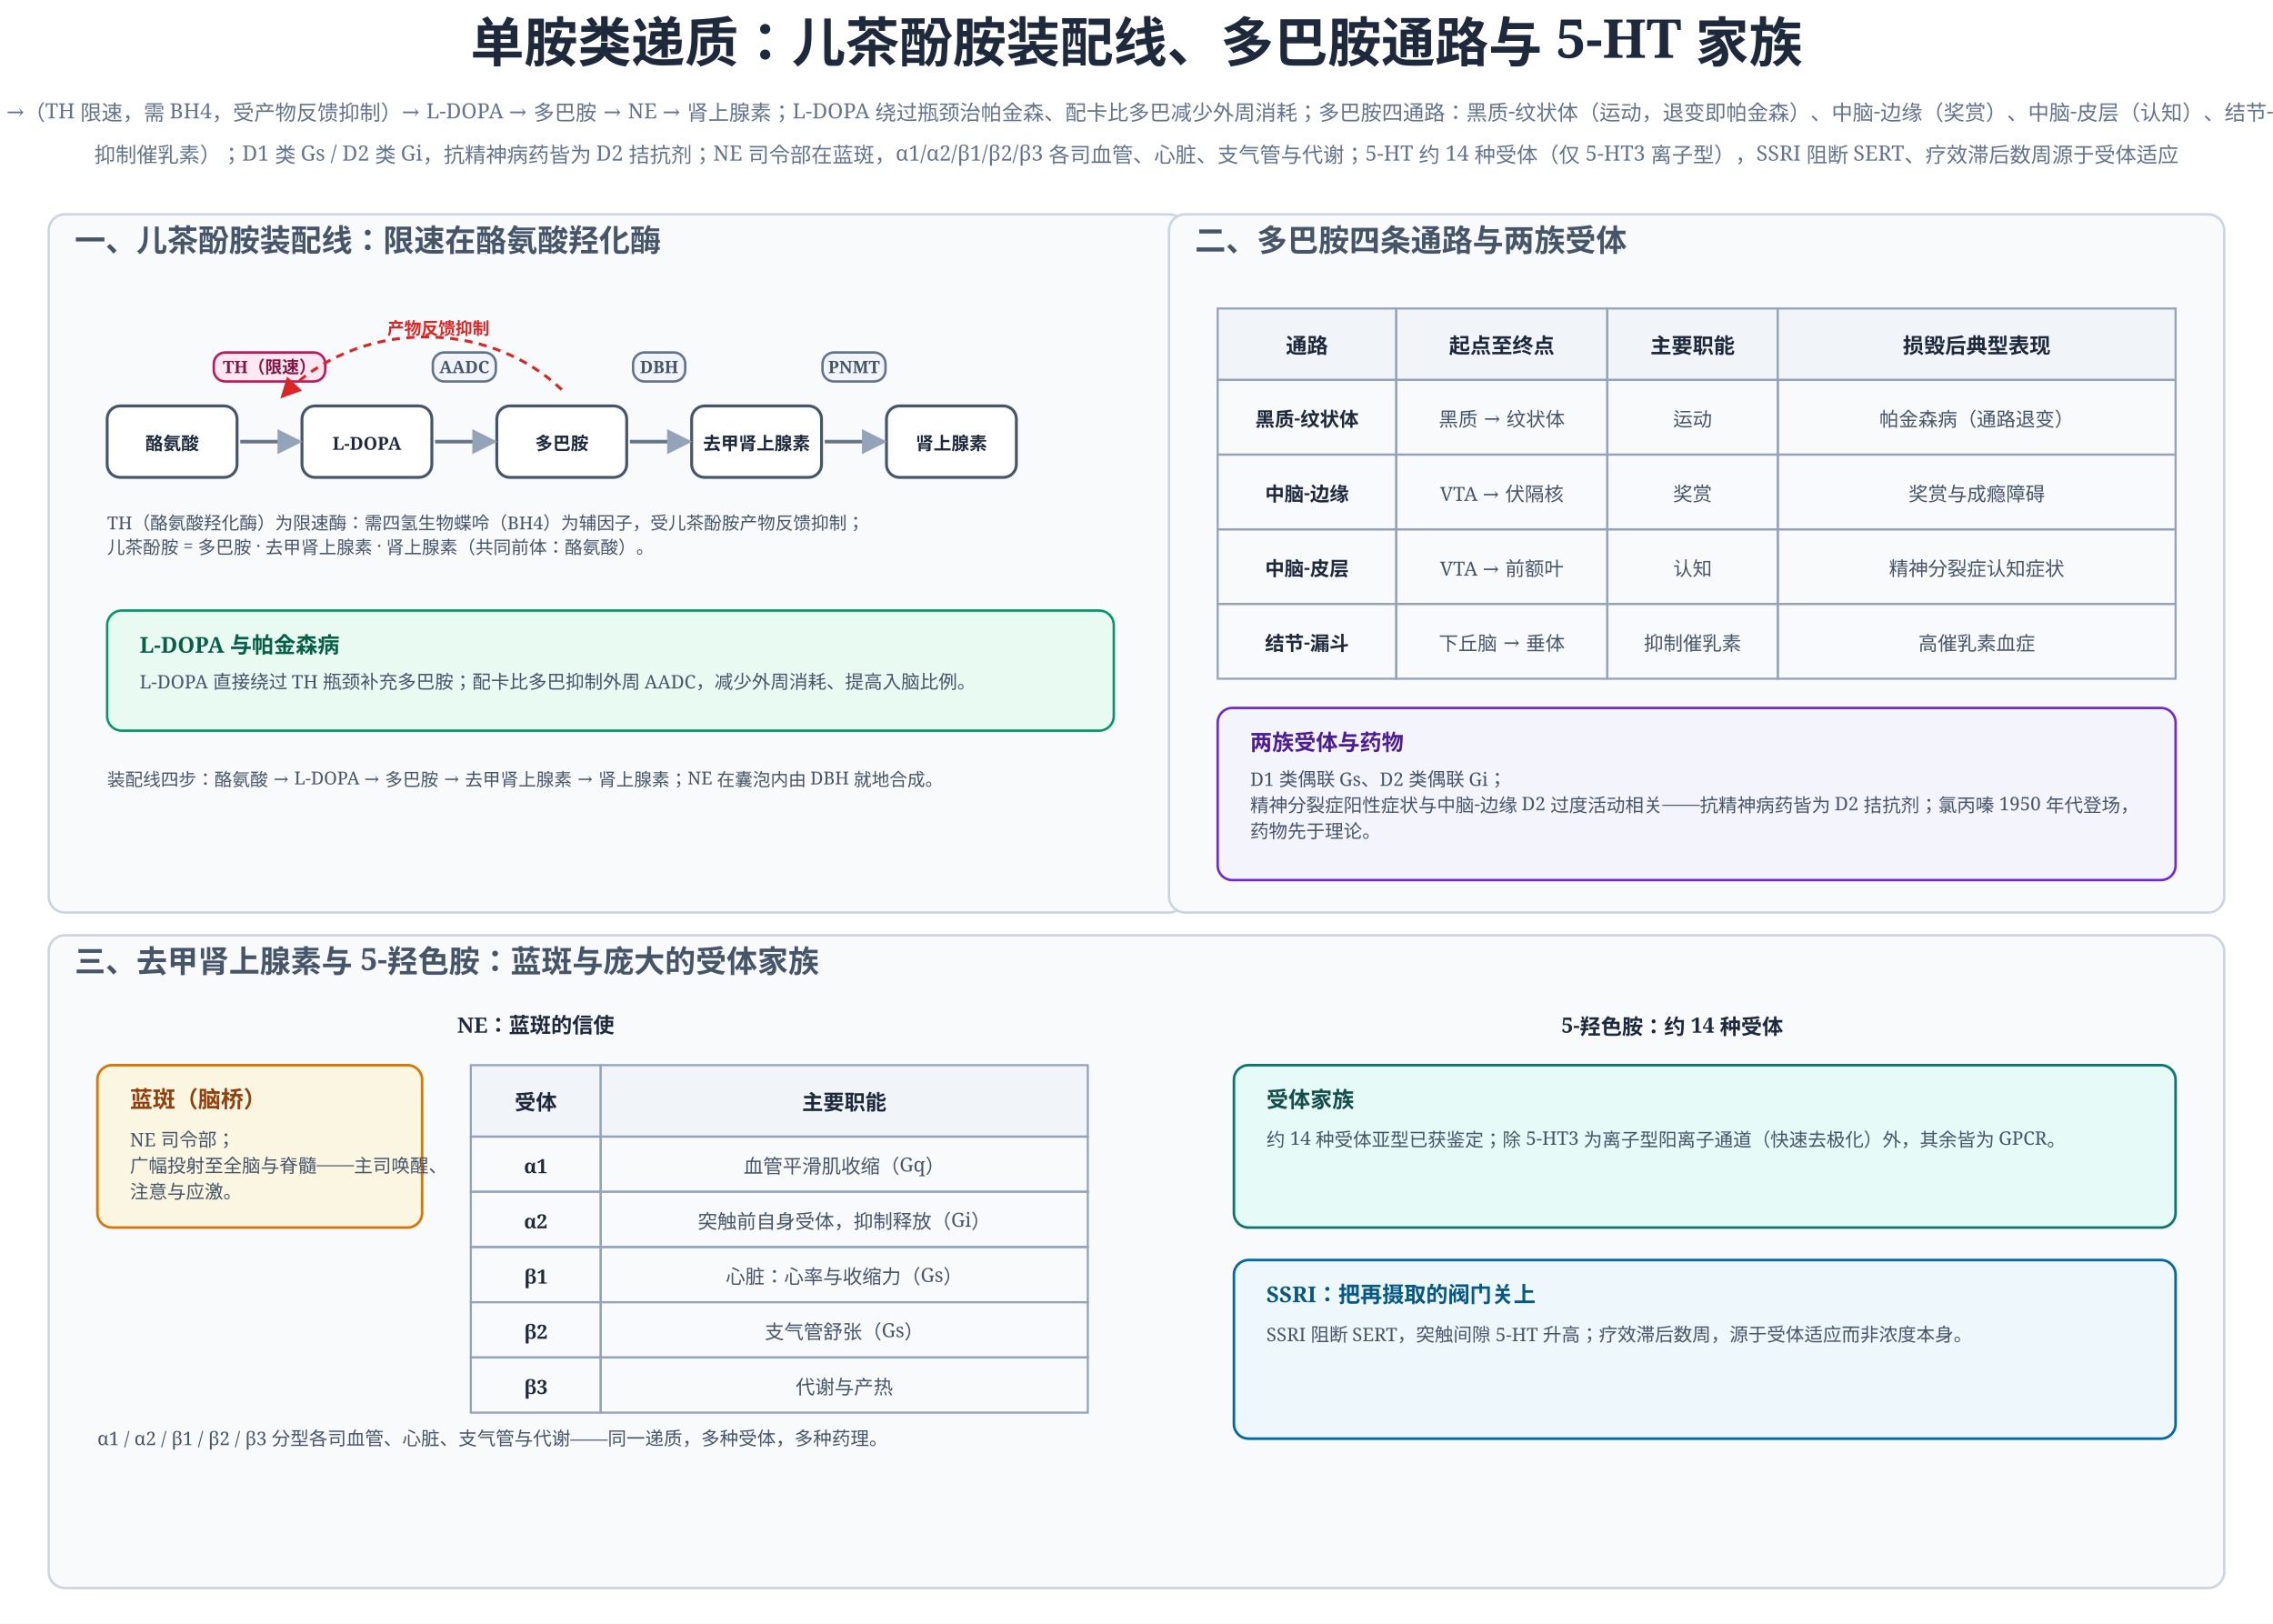
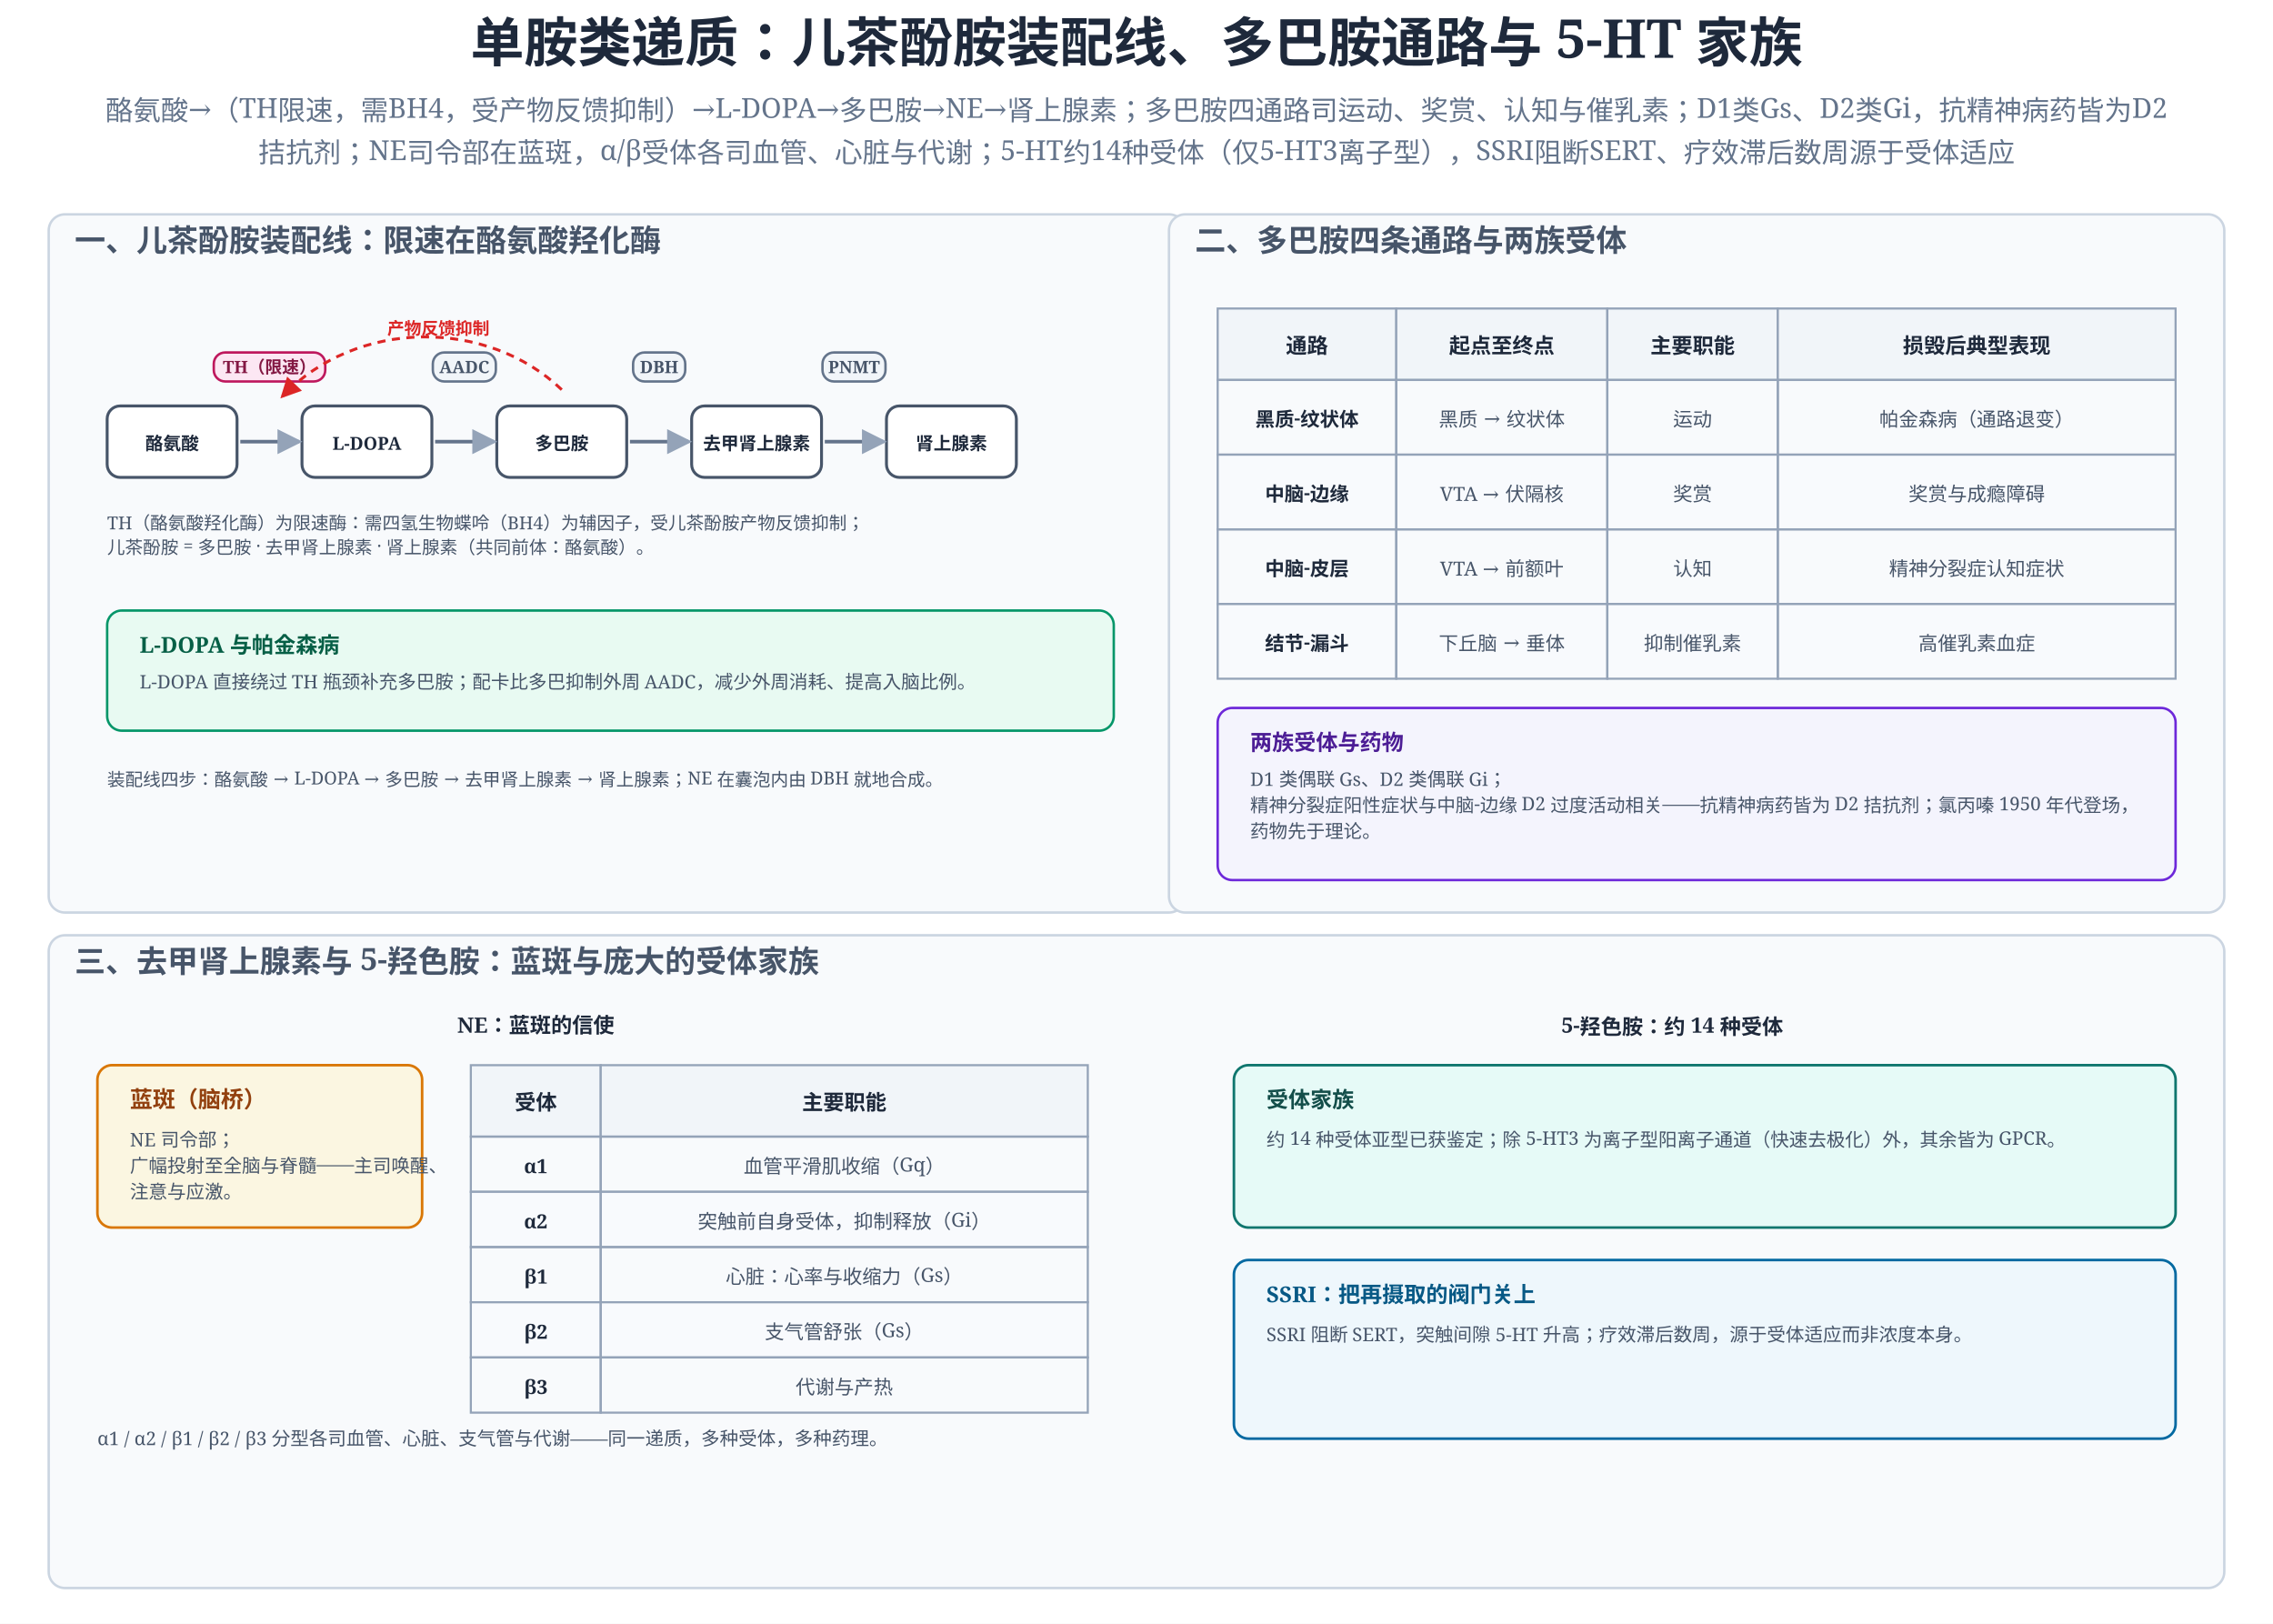
<svg xmlns="http://www.w3.org/2000/svg" width="1400" height="1000" viewBox="0 0 1400 1000" font-family="Noto Serif SC, LXGW WenKai, Songti SC, serif">
  <defs>
    <marker id="arr-ink" viewBox="0 0 10 10" refX="8.5" refY="5" markerWidth="7" markerHeight="7" orient="auto-start-reverse">
      <path d="M0,0 L10,5 L0,10 z" fill="#334155" />
    </marker>
    <marker id="arr-dna" viewBox="0 0 10 10" refX="8.5" refY="5" markerWidth="7" markerHeight="7" orient="auto-start-reverse">
      <path d="M0,0 L10,5 L0,10 z" fill="#0f766e" />
    </marker>
    <marker id="arr-rna" viewBox="0 0 10 10" refX="8.5" refY="5" markerWidth="7" markerHeight="7" orient="auto-start-reverse">
      <path d="M0,0 L10,5 L0,10 z" fill="#b45309" />
    </marker>
    <marker id="arr-pro" viewBox="0 0 10 10" refX="8.5" refY="5" markerWidth="7" markerHeight="7" orient="auto-start-reverse">
      <path d="M0,0 L10,5 L0,10 z" fill="#6d28d9" />
    </marker>
    <marker id="arr-enz" viewBox="0 0 10 10" refX="8.5" refY="5" markerWidth="7" markerHeight="7" orient="auto-start-reverse">
      <path d="M0,0 L10,5 L0,10 z" fill="#be185d" />
    </marker>
    <marker id="arr-acc" viewBox="0 0 10 10" refX="8.5" refY="5" markerWidth="7" markerHeight="7" orient="auto-start-reverse">
      <path d="M0,0 L10,5 L0,10 z" fill="#0369a1" />
    </marker>
    <marker id="arr-ok" viewBox="0 0 10 10" refX="8.5" refY="5" markerWidth="7" markerHeight="7" orient="auto-start-reverse">
      <path d="M0,0 L10,5 L0,10 z" fill="#059669" />
    </marker>
    <marker id="arr-warn" viewBox="0 0 10 10" refX="8.5" refY="5" markerWidth="7" markerHeight="7" orient="auto-start-reverse">
      <path d="M0,0 L10,5 L0,10 z" fill="#b45309" />
    </marker>
    <marker id="arr-bad" viewBox="0 0 10 10" refX="8.5" refY="5" markerWidth="7" markerHeight="7" orient="auto-start-reverse">
      <path d="M0,0 L10,5 L0,10 z" fill="#dc2626" />
    </marker>
    <marker id="arr-mute" viewBox="0 0 10 10" refX="8.5" refY="5" markerWidth="7" markerHeight="7" orient="auto-start-reverse">
      <path d="M0,0 L10,5 L0,10 z" fill="#94a3b8" />
    </marker>
  </defs>
  <rect x="0" y="0" width="1400" height="1000" fill="#ffffff" />
  <text x="700" y="38" text-anchor="middle" font-size="33" font-weight="700" fill="#1e293b">单胺类递质：儿茶酚胺装配线、多巴胺通路与 5-HT 家族</text>
-   <text x="700" y="74" text-anchor="middle" font-size="13" fill="#64748b">酪氨酸 →（TH 限速，需 BH4，受产物反馈抑制）→ L-DOPA → 多巴胺 → NE → 肾上腺素；L-DOPA 绕过瓶颈治帕金森、配卡比多巴减少外周消耗；多巴胺四通路：黑质-纹状体（运动，退变即帕金森）、中脑-边缘（奖赏）、中脑-皮层（认知）、结节-漏斗（</text>
-   <text x="700" y="100" text-anchor="middle" font-size="13" fill="#64748b">抑制催乳素）；D1 类 Gs / D2 类 Gi，抗精神病药皆为 D2 拮抗剂；NE 司令部在蓝斑，α1/α2/β1/β2/β3 各司血管、心脏、支气管与代谢；5-HT 约 14 种受体（仅 5-HT3 离子型），SSRI 阻断 SERT、疗效滞后数周源于受体适应</text>
+   <text x="700" y="74" text-anchor="middle" font-size="17" fill="#64748b">酪氨酸→（TH限速，需BH4，受产物反馈抑制）→L-DOPA→多巴胺→NE→肾上腺素；多巴胺四通路司运动、奖赏、认知与催乳素；D1类Gs、D2类Gi，抗精神病药皆为D2</text>
+   <text x="700" y="100" text-anchor="middle" font-size="17" fill="#64748b">拮抗剂；NE司令部在蓝斑，α/β受体各司血管、心脏与代谢；5-HT约14种受体（仅5-HT3离子型），SSRI阻断SERT、疗效滞后数周源于受体适应</text>
  <rect x="30" y="132" width="700" height="430" rx="10" fill="#f8fafc" stroke="#cbd5e1" stroke-width="1.5" />
  <text x="46" y="154.84" font-size="19" fill="#475569" font-weight="700">一、儿茶酚胺装配线：限速在酪氨酸羟化酶</text>
  <rect x="66" y="250" width="80" height="44" rx="8" fill="#ffffff" stroke="#475569" stroke-width="1.8" />
  <text x="106" y="277" font-size="11" fill="#1e293b" text-anchor="middle" font-weight="700">酪氨酸</text>
  <rect x="186" y="250" width="80" height="44" rx="8" fill="#ffffff" stroke="#475569" stroke-width="1.8" />
  <text x="226" y="277" font-size="11" fill="#1e293b" text-anchor="middle" font-weight="700">L-DOPA</text>
  <rect x="306" y="250" width="80" height="44" rx="8" fill="#ffffff" stroke="#475569" stroke-width="1.8" />
  <text x="346" y="277" font-size="11" fill="#1e293b" text-anchor="middle" font-weight="700">多巴胺</text>
  <rect x="426" y="250" width="80" height="44" rx="8" fill="#ffffff" stroke="#475569" stroke-width="1.8" />
  <text x="466" y="277" font-size="11" fill="#1e293b" text-anchor="middle" font-weight="700">去甲肾上腺素</text>
  <rect x="546" y="250" width="80" height="44" rx="8" fill="#ffffff" stroke="#475569" stroke-width="1.8" />
  <text x="586" y="277" font-size="11" fill="#1e293b" text-anchor="middle" font-weight="700">肾上腺素</text>
  <line x1="148" y1="272" x2="184" y2="272" stroke="#64748b" stroke-width="2.2" marker-end="url(#arr-mute)" />
  <line x1="268" y1="272" x2="304" y2="272" stroke="#64748b" stroke-width="2.2" marker-end="url(#arr-mute)" />
  <line x1="388" y1="272" x2="424" y2="272" stroke="#64748b" stroke-width="2.2" marker-end="url(#arr-mute)" />
  <line x1="508" y1="272" x2="544" y2="272" stroke="#64748b" stroke-width="2.2" marker-end="url(#arr-mute)" />
  <rect x="131.665" y="217.075" width="68.671" height="17.85" rx="7" fill="#fce7f3" stroke="#be185d" stroke-width="1.5" />
  <text x="166" y="229.78" font-size="10.5" fill="#831843" text-anchor="middle" font-weight="700">TH（限速）</text>
  <rect x="266.589" y="217.075" width="38.821" height="17.85" rx="7" fill="#f1f5f9" stroke="#64748b" stroke-width="1.5" />
  <text x="286" y="229.78" font-size="10.5" fill="#475569" text-anchor="middle" font-weight="700">AADC</text>
  <rect x="389.942" y="217.075" width="32.116" height="17.85" rx="7" fill="#f1f5f9" stroke="#64748b" stroke-width="1.5" />
  <text x="406" y="229.78" font-size="10.5" fill="#475569" text-anchor="middle" font-weight="700">DBH</text>
  <rect x="506.589" y="217.075" width="38.821" height="17.85" rx="7" fill="#f1f5f9" stroke="#64748b" stroke-width="1.5" />
  <text x="526" y="229.78" font-size="10.5" fill="#475569" text-anchor="middle" font-weight="700">PNMT</text>
  <path d="M346,240 C300,196 220,196 174,244" fill="none" stroke="#dc2626" stroke-width="1.8" stroke-dasharray="5 4" marker-end="url(#arr-bad)" />
  <text x="270" y="206" font-size="10.5" fill="#dc2626" text-anchor="middle" font-weight="700">产物反馈抑制</text>
  <text x="66" y="326" font-size="11" fill="#475569">TH（酪氨酸羟化酶）为限速酶：需四氢生物蝶呤（BH4）为辅因子，受儿茶酚胺产物反馈抑制；</text>
  <text x="66" y="341" font-size="11" fill="#475569">儿茶酚胺 = 多巴胺 · 去甲肾上腺素 · 肾上腺素（共同前体：酪氨酸）。</text>
  <rect x="66" y="376" width="620" height="74" rx="9" fill="#d1fae5" fill-opacity="0.4" stroke="#059669" stroke-width="1.5" />
  <text x="86" y="402" font-size="13.5" fill="#065f46" font-weight="700">L-DOPA 与帕金森病</text>
  <text x="86" y="424" font-size="11.5" fill="#475569">L-DOPA 直接绕过 TH 瓶颈补充多巴胺；配卡比多巴抑制外周 AADC，减少外周消耗、提高入脑比例。</text>
  <text x="66" y="484" font-size="11" fill="#475569">装配线四步：酪氨酸 → L-DOPA → 多巴胺 → 去甲肾上腺素 → 肾上腺素；NE 在囊泡内由 DBH 就地合成。</text>
  <rect x="720" y="132" width="650" height="430" rx="10" fill="#f8fafc" stroke="#cbd5e1" stroke-width="1.5" />
  <text x="736" y="154.84" font-size="19" fill="#475569" font-weight="700">二、多巴胺四条通路与两族受体</text>
  <rect x="750" y="190" width="110" height="44" fill="#f1f5f9" stroke="#94a3b8" stroke-width="1.3" />
  <text x="805" y="217.5" font-size="13" fill="#1e293b" text-anchor="middle" font-weight="700">通路</text>
  <rect x="860" y="190" width="130" height="44" fill="#f1f5f9" stroke="#94a3b8" stroke-width="1.3" />
  <text x="925" y="217.5" font-size="13" fill="#1e293b" text-anchor="middle" font-weight="700">起点至终点</text>
  <rect x="990" y="190" width="105" height="44" fill="#f1f5f9" stroke="#94a3b8" stroke-width="1.3" />
  <text x="1042.5" y="217.5" font-size="13" fill="#1e293b" text-anchor="middle" font-weight="700">主要职能</text>
  <rect x="1095" y="190" width="245" height="44" fill="#f1f5f9" stroke="#94a3b8" stroke-width="1.3" />
  <text x="1217.5" y="217.5" font-size="13" fill="#1e293b" text-anchor="middle" font-weight="700">损毁后典型表现</text>
  <rect x="750" y="234" width="110" height="46" fill="none" stroke="#94a3b8" stroke-width="1.3" />
  <text x="805" y="262.5" font-size="12" fill="#1e293b" text-anchor="middle" font-weight="700">黑质-纹状体</text>
  <rect x="860" y="234" width="130" height="46" fill="none" stroke="#94a3b8" stroke-width="1.3" />
  <text x="925" y="262.5" font-size="12" fill="#475569" text-anchor="middle" font-weight="500">黑质 → 纹状体</text>
  <rect x="990" y="234" width="105" height="46" fill="none" stroke="#94a3b8" stroke-width="1.3" />
  <text x="1042.5" y="262.5" font-size="12" fill="#475569" text-anchor="middle" font-weight="500">运动</text>
  <rect x="1095" y="234" width="245" height="46" fill="none" stroke="#94a3b8" stroke-width="1.3" />
  <text x="1217.5" y="262.5" font-size="12" fill="#475569" text-anchor="middle" font-weight="500">帕金森病（通路退变）</text>
  <rect x="750" y="280" width="590" height="46" fill="#f8fafc" fill-opacity="0.85" />
  <rect x="750" y="280" width="110" height="46" fill="none" stroke="#94a3b8" stroke-width="1.3" />
  <text x="805" y="308.5" font-size="12" fill="#1e293b" text-anchor="middle" font-weight="700">中脑-边缘</text>
  <rect x="860" y="280" width="130" height="46" fill="none" stroke="#94a3b8" stroke-width="1.3" />
  <text x="925" y="308.5" font-size="12" fill="#475569" text-anchor="middle" font-weight="500">VTA → 伏隔核</text>
  <rect x="990" y="280" width="105" height="46" fill="none" stroke="#94a3b8" stroke-width="1.3" />
  <text x="1042.5" y="308.5" font-size="12" fill="#475569" text-anchor="middle" font-weight="500">奖赏</text>
  <rect x="1095" y="280" width="245" height="46" fill="none" stroke="#94a3b8" stroke-width="1.3" />
  <text x="1217.5" y="308.5" font-size="12" fill="#475569" text-anchor="middle" font-weight="500">奖赏与成瘾障碍</text>
  <rect x="750" y="326" width="110" height="46" fill="none" stroke="#94a3b8" stroke-width="1.3" />
  <text x="805" y="354.5" font-size="12" fill="#1e293b" text-anchor="middle" font-weight="700">中脑-皮层</text>
  <rect x="860" y="326" width="130" height="46" fill="none" stroke="#94a3b8" stroke-width="1.3" />
  <text x="925" y="354.5" font-size="12" fill="#475569" text-anchor="middle" font-weight="500">VTA → 前额叶</text>
  <rect x="990" y="326" width="105" height="46" fill="none" stroke="#94a3b8" stroke-width="1.3" />
  <text x="1042.5" y="354.5" font-size="12" fill="#475569" text-anchor="middle" font-weight="500">认知</text>
  <rect x="1095" y="326" width="245" height="46" fill="none" stroke="#94a3b8" stroke-width="1.3" />
  <text x="1217.5" y="354.5" font-size="12" fill="#475569" text-anchor="middle" font-weight="500">精神分裂症认知症状</text>
  <rect x="750" y="372" width="590" height="46" fill="#f8fafc" fill-opacity="0.85" />
  <rect x="750" y="372" width="110" height="46" fill="none" stroke="#94a3b8" stroke-width="1.3" />
  <text x="805" y="400.5" font-size="12" fill="#1e293b" text-anchor="middle" font-weight="700">结节-漏斗</text>
  <rect x="860" y="372" width="130" height="46" fill="none" stroke="#94a3b8" stroke-width="1.3" />
  <text x="925" y="400.5" font-size="12" fill="#475569" text-anchor="middle" font-weight="500">下丘脑 → 垂体</text>
  <rect x="990" y="372" width="105" height="46" fill="none" stroke="#94a3b8" stroke-width="1.3" />
  <text x="1042.5" y="400.5" font-size="12" fill="#475569" text-anchor="middle" font-weight="500">抑制催乳素</text>
  <rect x="1095" y="372" width="245" height="46" fill="none" stroke="#94a3b8" stroke-width="1.3" />
  <text x="1217.5" y="400.5" font-size="12" fill="#475569" text-anchor="middle" font-weight="500">高催乳素血症</text>
  <rect x="750" y="436" width="590" height="106" rx="9" fill="#ede9fe" fill-opacity="0.35" stroke="#6d28d9" stroke-width="1.5" />
  <text x="770" y="462" font-size="13.5" fill="#4c1d95" font-weight="700">两族受体与药物</text>
  <text x="770" y="484" font-size="11.5" fill="#475569">D1 类偶联 Gs、D2 类偶联 Gi；</text>
  <text x="770" y="500" font-size="11.5" fill="#475569">精神分裂症阳性症状与中脑-边缘 D2 过度活动相关——抗精神病药皆为 D2 拮抗剂；氯丙嗪 1950 年代登场，</text>
  <text x="770" y="516" font-size="11.5" fill="#475569">药物先于理论。</text>
  <rect x="30" y="576" width="1340" height="402" rx="10" fill="#f8fafc" stroke="#cbd5e1" stroke-width="1.5" />
  <text x="46" y="598.84" font-size="19" fill="#475569" font-weight="700">三、去甲肾上腺素与 5-羟色胺：蓝斑与庞大的受体家族</text>
  <text x="330" y="636" font-size="13" fill="#1e293b" text-anchor="middle" font-weight="700">NE：蓝斑的信使</text>
  <rect x="60" y="656" width="200" height="100" rx="9" fill="#fef3c7" fill-opacity="0.5" stroke="#d97706" stroke-width="1.6" />
  <text x="80" y="682" font-size="14" fill="#92400e" font-weight="700">蓝斑（脑桥）</text>
  <text x="80" y="706" font-size="11.5" fill="#475569">NE 司令部；</text>
  <text x="80" y="722" font-size="11.5" fill="#475569">广幅投射至全脑与脊髓——主司唤醒、</text>
  <text x="80" y="738" font-size="11.5" fill="#475569">注意与应激。</text>
  <rect x="290" y="656" width="80" height="44" fill="#f1f5f9" stroke="#94a3b8" stroke-width="1.3" />
  <text x="330" y="683.5" font-size="13" fill="#1e293b" text-anchor="middle" font-weight="700">受体</text>
  <rect x="370" y="656" width="300" height="44" fill="#f1f5f9" stroke="#94a3b8" stroke-width="1.3" />
  <text x="520" y="683.5" font-size="13" fill="#1e293b" text-anchor="middle" font-weight="700">主要职能</text>
  <rect x="290" y="700" width="80" height="34" fill="none" stroke="#94a3b8" stroke-width="1.3" />
  <text x="330" y="722.5" font-size="12" fill="#1e293b" text-anchor="middle" font-weight="700">α1</text>
  <rect x="370" y="700" width="300" height="34" fill="none" stroke="#94a3b8" stroke-width="1.3" />
  <text x="520" y="722.5" font-size="12" fill="#475569" text-anchor="middle" font-weight="500">血管平滑肌收缩（Gq）</text>
  <rect x="290" y="734" width="380" height="34" fill="#f8fafc" fill-opacity="0.85" />
  <rect x="290" y="734" width="80" height="34" fill="none" stroke="#94a3b8" stroke-width="1.3" />
  <text x="330" y="756.5" font-size="12" fill="#1e293b" text-anchor="middle" font-weight="700">α2</text>
  <rect x="370" y="734" width="300" height="34" fill="none" stroke="#94a3b8" stroke-width="1.3" />
  <text x="520" y="756.5" font-size="12" fill="#475569" text-anchor="middle" font-weight="500">突触前自身受体，抑制释放（Gi）</text>
  <rect x="290" y="768" width="80" height="34" fill="none" stroke="#94a3b8" stroke-width="1.3" />
  <text x="330" y="790.5" font-size="12" fill="#1e293b" text-anchor="middle" font-weight="700">β1</text>
  <rect x="370" y="768" width="300" height="34" fill="none" stroke="#94a3b8" stroke-width="1.3" />
  <text x="520" y="790.5" font-size="12" fill="#475569" text-anchor="middle" font-weight="500">心脏：心率与收缩力（Gs）</text>
  <rect x="290" y="802" width="380" height="34" fill="#f8fafc" fill-opacity="0.85" />
  <rect x="290" y="802" width="80" height="34" fill="none" stroke="#94a3b8" stroke-width="1.3" />
  <text x="330" y="824.5" font-size="12" fill="#1e293b" text-anchor="middle" font-weight="700">β2</text>
  <rect x="370" y="802" width="300" height="34" fill="none" stroke="#94a3b8" stroke-width="1.3" />
  <text x="520" y="824.5" font-size="12" fill="#475569" text-anchor="middle" font-weight="500">支气管舒张（Gs）</text>
  <rect x="290" y="836" width="80" height="34" fill="none" stroke="#94a3b8" stroke-width="1.3" />
  <text x="330" y="858.5" font-size="12" fill="#1e293b" text-anchor="middle" font-weight="700">β3</text>
  <rect x="370" y="836" width="300" height="34" fill="none" stroke="#94a3b8" stroke-width="1.3" />
  <text x="520" y="858.5" font-size="12" fill="#475569" text-anchor="middle" font-weight="500">代谢与产热</text>
  <text x="60" y="890" font-size="11.5" fill="#475569">α1 / α2 / β1 / β2 / β3 分型各司血管、心脏、支气管与代谢——同一递质，多种受体，多种药理。</text>
  <text x="1030" y="636" font-size="13" fill="#1e293b" text-anchor="middle" font-weight="700">5-羟色胺：约 14 种受体</text>
  <rect x="760" y="656" width="580" height="100" rx="9" fill="#ccfbf1" fill-opacity="0.4" stroke="#0f766e" stroke-width="1.6" />
  <text x="780" y="682" font-size="13.5" fill="#134e4a" font-weight="700">受体家族</text>
  <text x="780" y="706" font-size="11.5" fill="#475569">约 14 种受体亚型已获鉴定；除 5-HT3 为离子型阳离子通道（快速去极化）外，其余皆为 GPCR。</text>
  <rect x="760" y="776" width="580" height="110" rx="9" fill="#e0f2fe" fill-opacity="0.4" stroke="#0369a1" stroke-width="1.6" />
  <text x="780" y="802" font-size="13.5" fill="#075985" font-weight="700">SSRI：把再摄取的阀门关上</text>
  <text x="780" y="826" font-size="11.5" fill="#475569">SSRI 阻断 SERT，突触间隙 5-HT 升高；疗效滞后数周，源于受体适应而非浓度本身。</text>
</svg>
